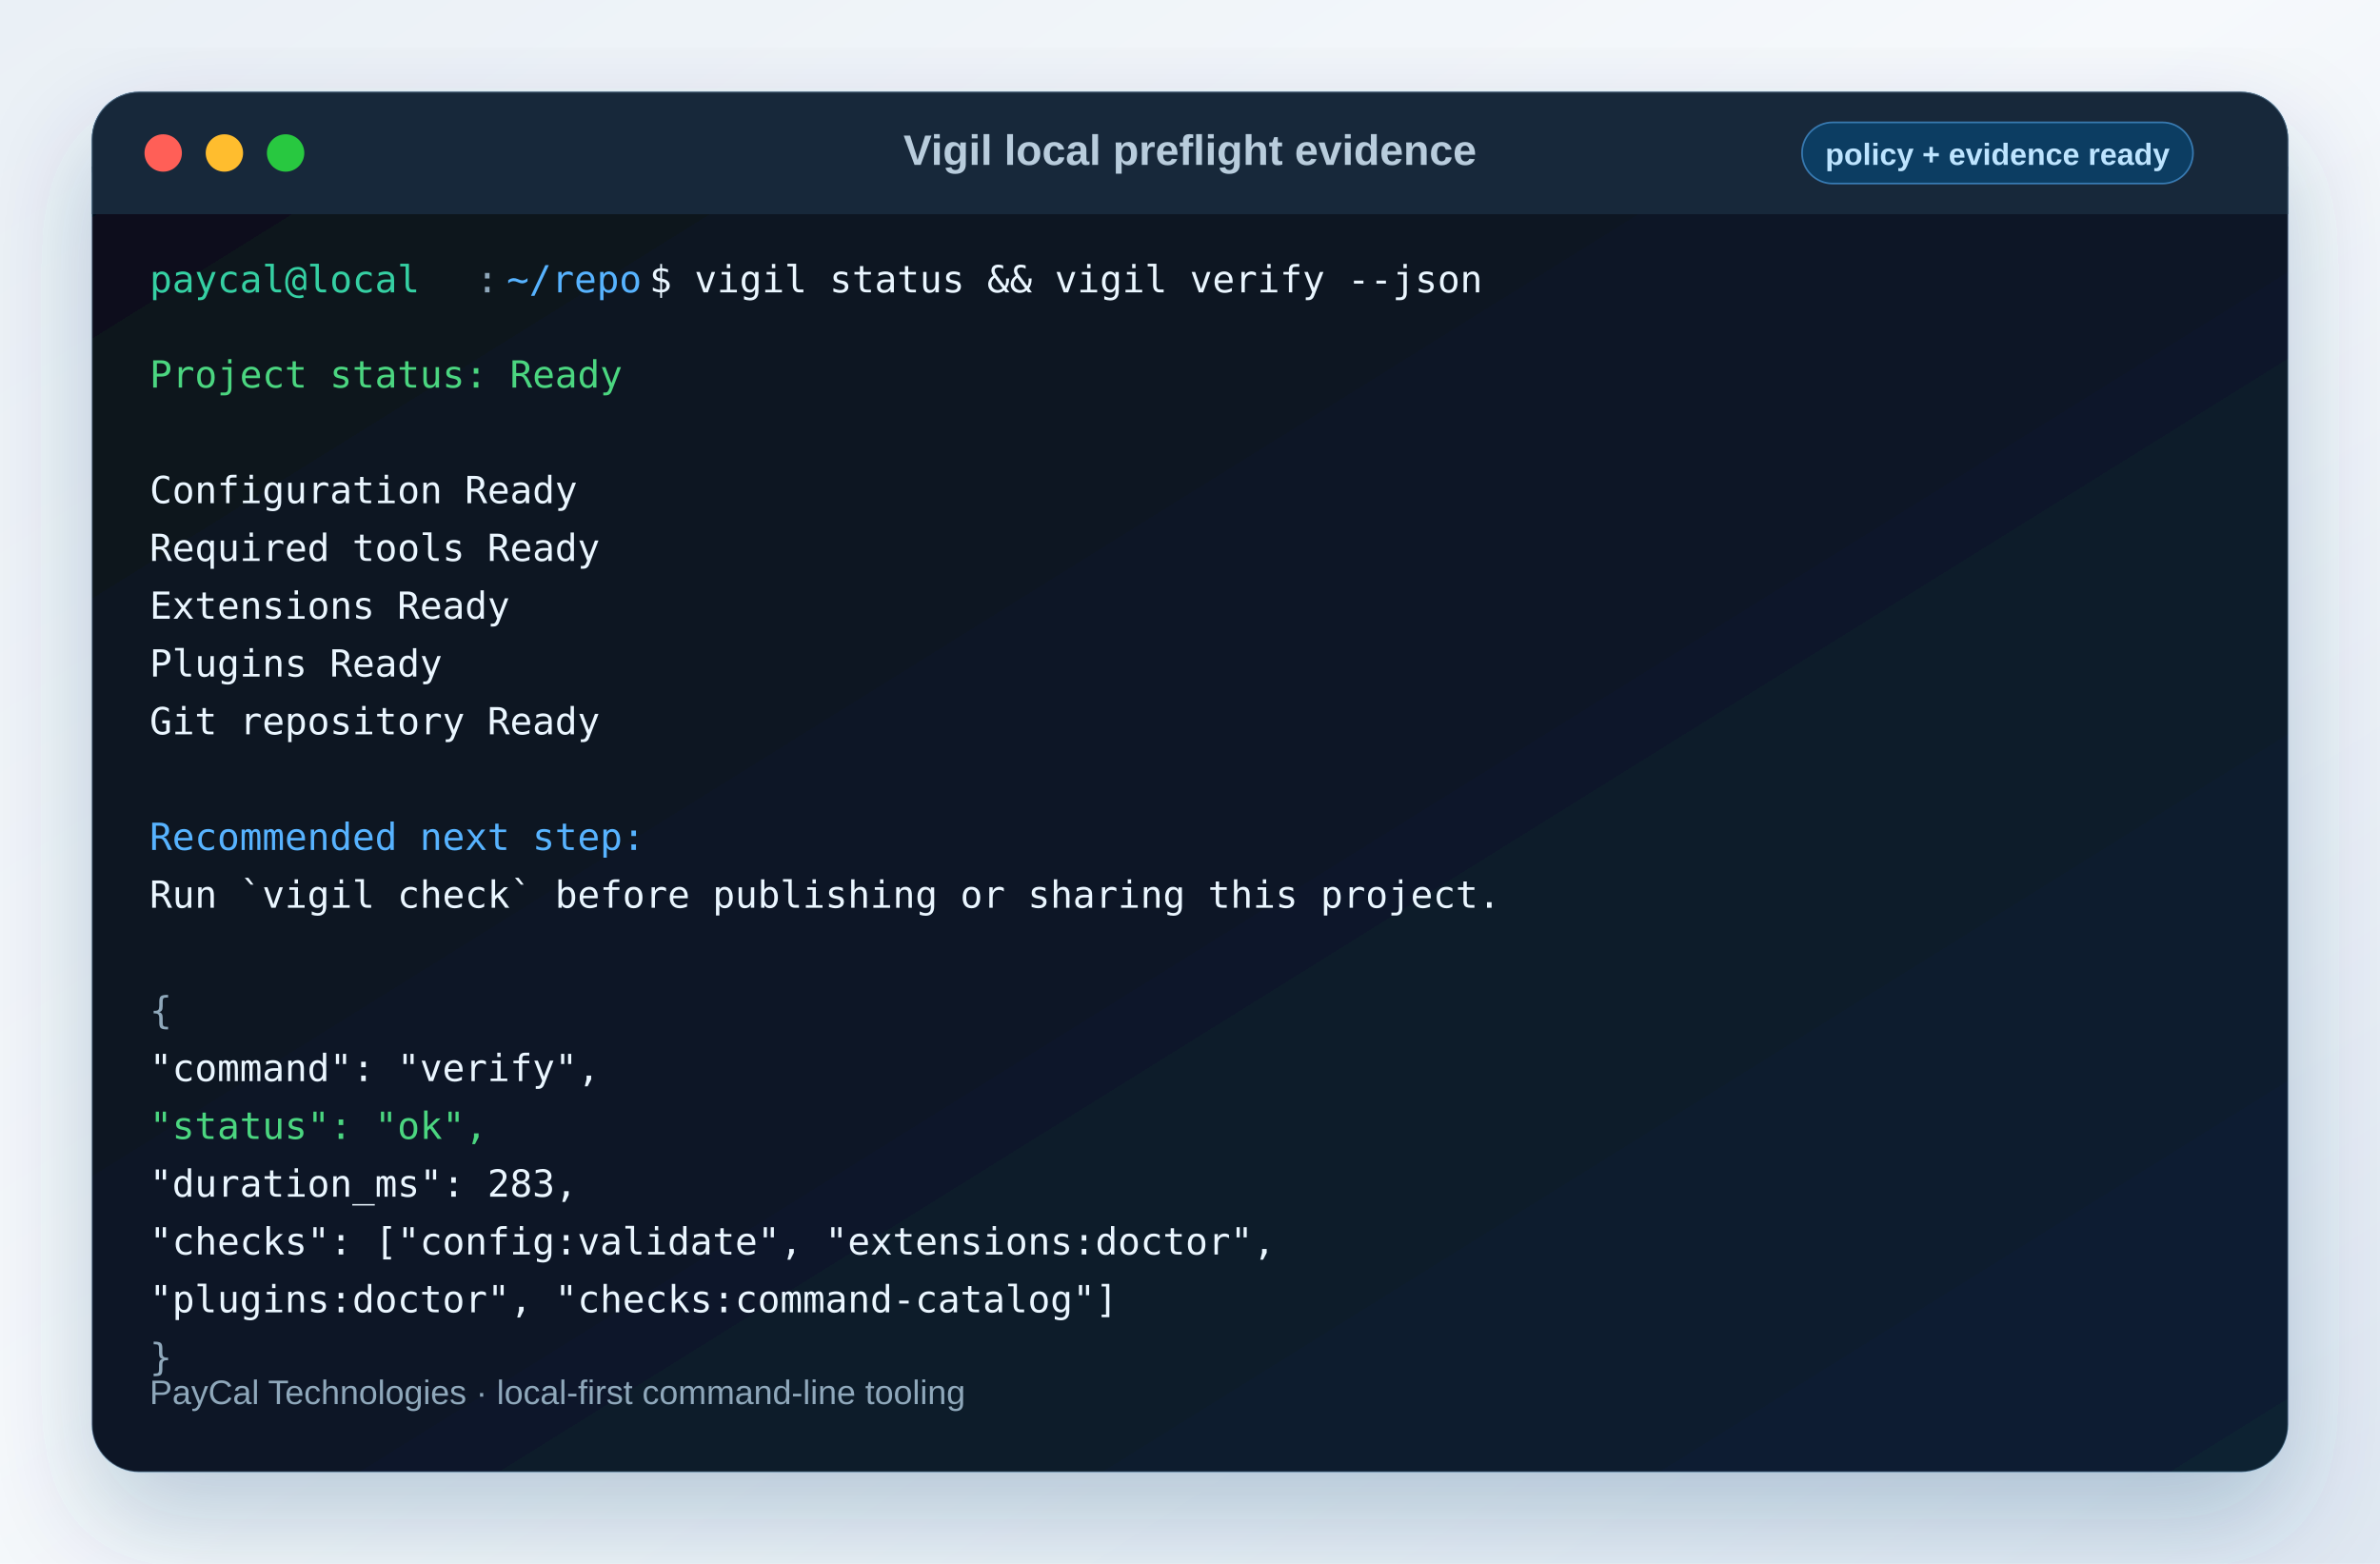
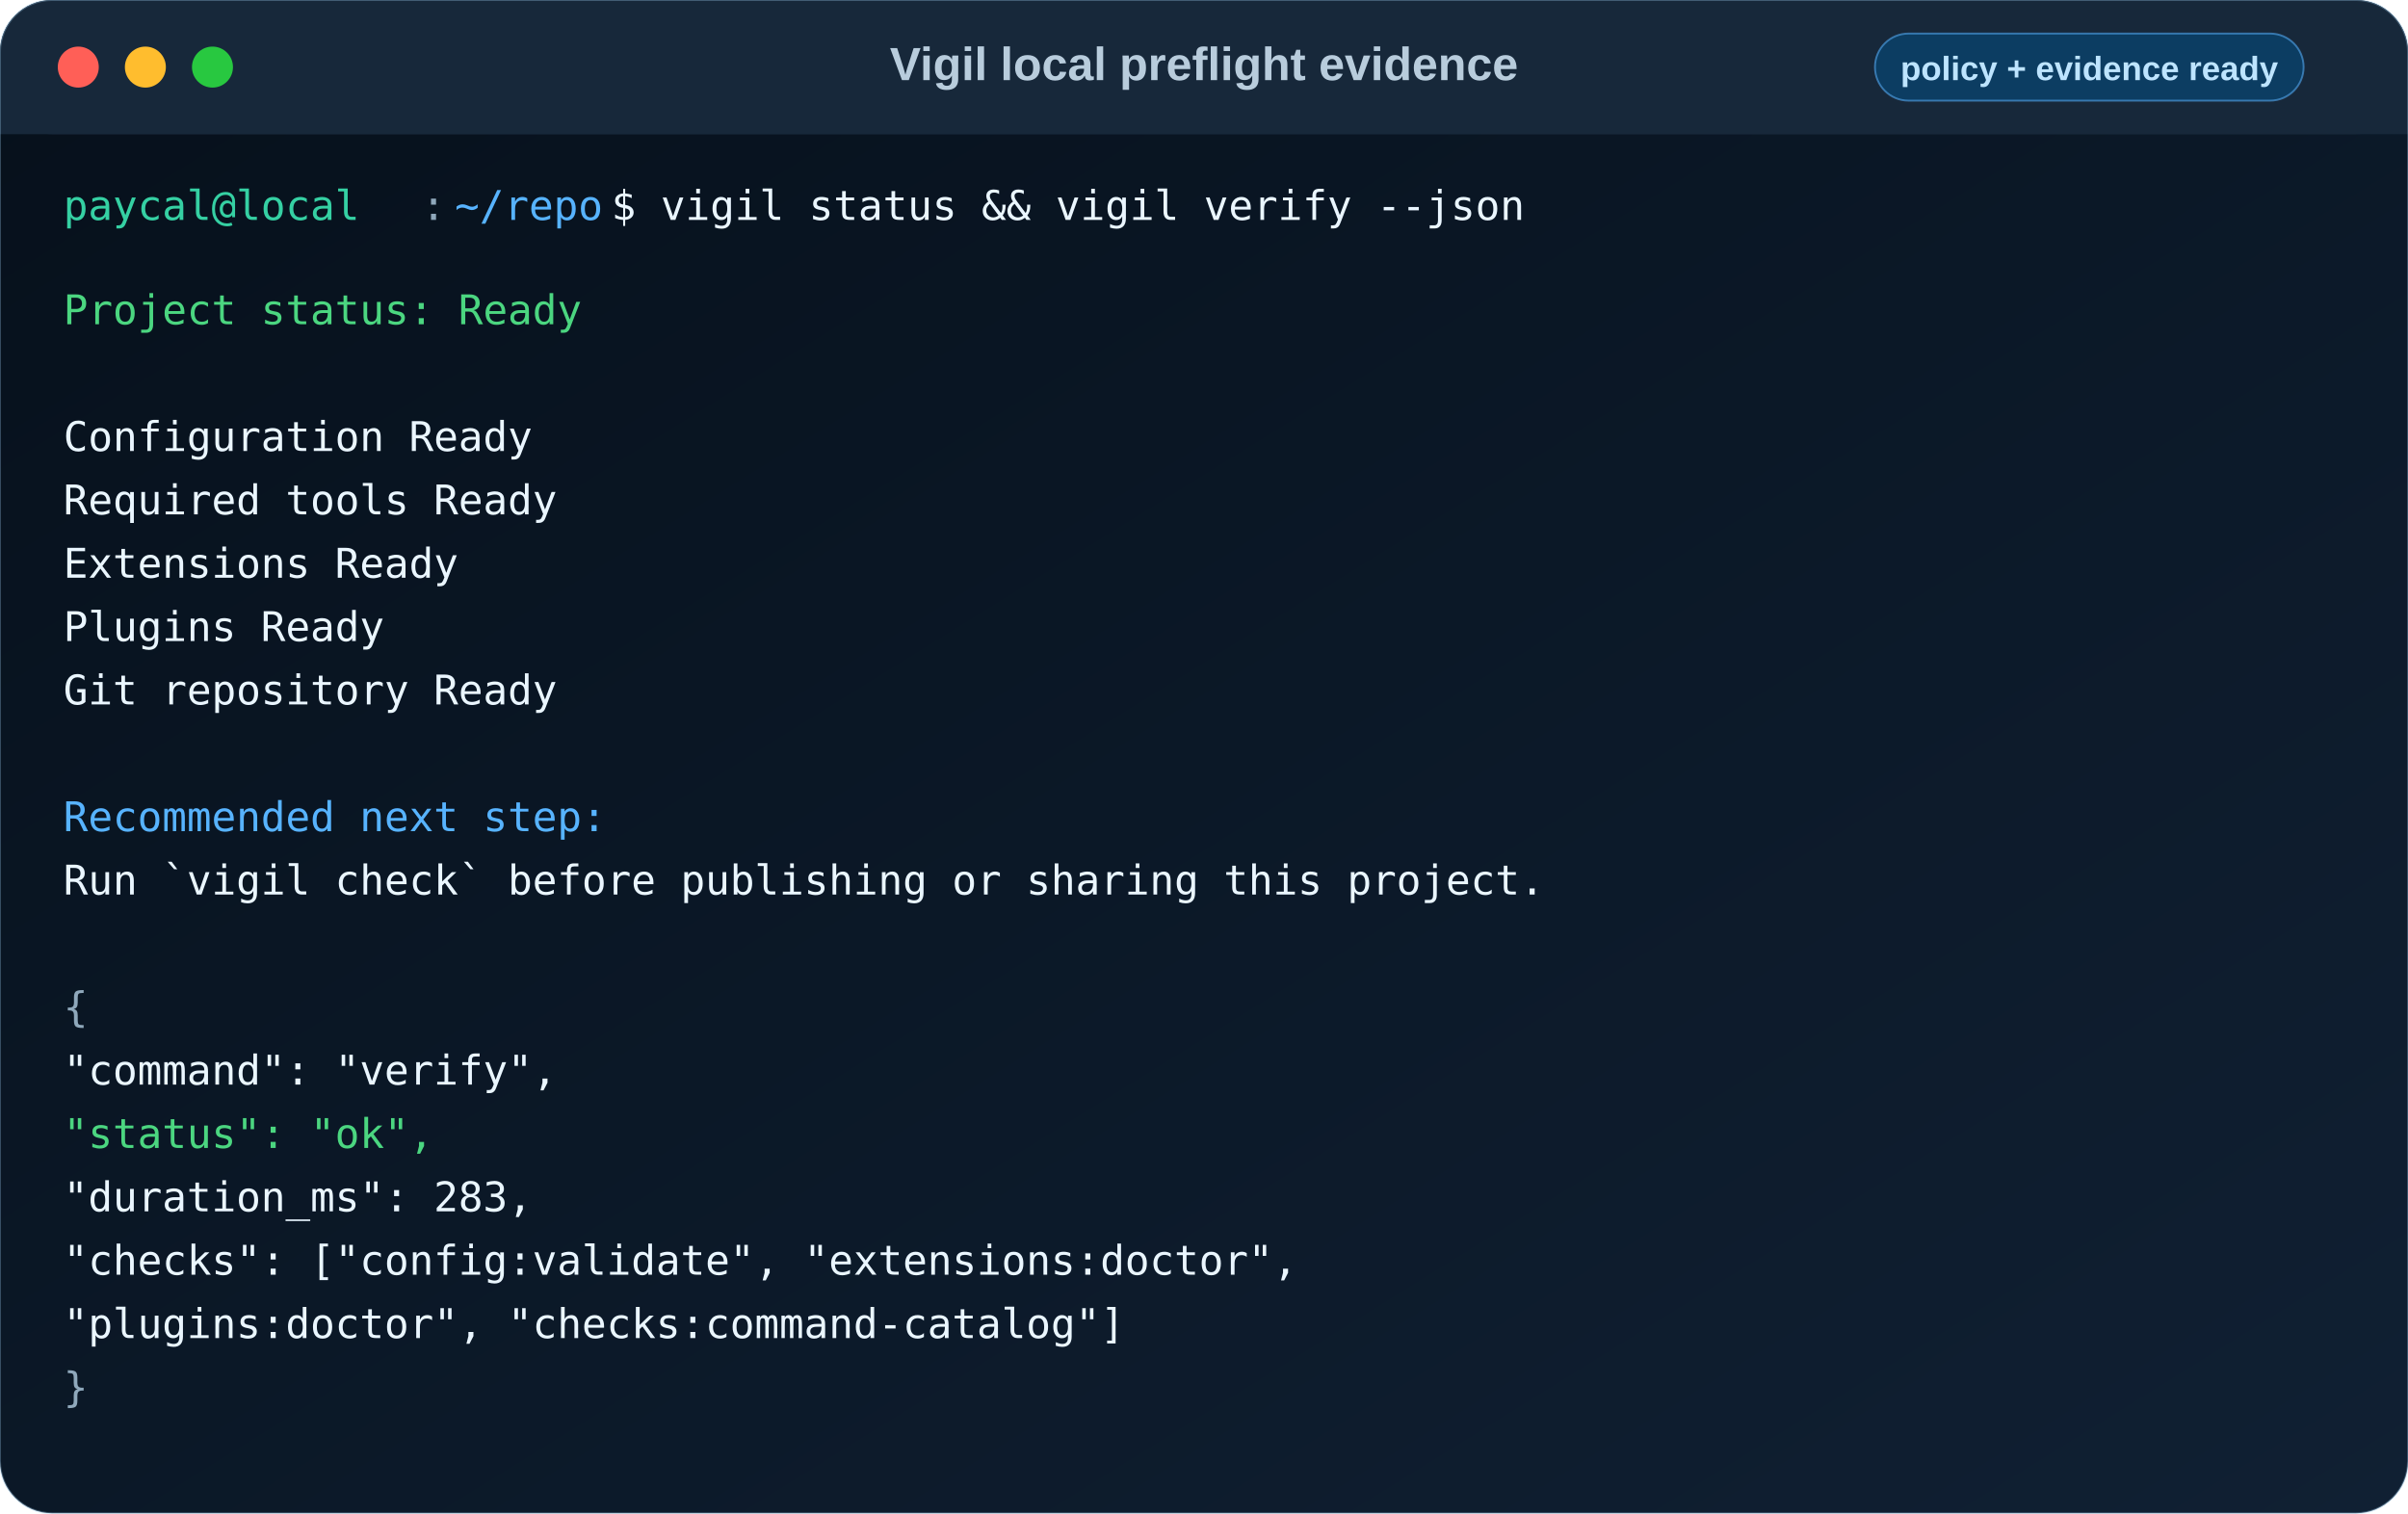
- <svg xmlns="http://www.w3.org/2000/svg" width="1400" height="920" viewBox="0 0 1400 920">
+ <svg xmlns="http://www.w3.org/2000/svg" width="1292" height="812" viewBox="54 54 1292 812">
  <defs>
    <linearGradient id="back" x1="0" y1="0" x2="1" y2="1">
      <stop offset="0" stop-color="#eaf0f6" />
      <stop offset="0.46" stop-color="#f6f9fc" />
      <stop offset="1" stop-color="#dfe8f2" />
    </linearGradient>
    <linearGradient id="term" x1="0" y1="0" x2="1" y2="1">
      <stop offset="0" stop-color="#06101b" />
      <stop offset="1" stop-color="#102033" />
    </linearGradient>
    <filter id="shadow" x="-20%" y="-20%" width="140%" height="140%">
      <feDropShadow dx="0" dy="28" stdDeviation="32" flood-color="#003c6e" flood-opacity="0.24" />
    </filter>
  </defs>
-   <rect width="1400" height="920" fill="url(#back)" />
-   <rect x="54" y="54" width="1292" height="812" rx="28" fill="url(#term)" filter="url(#shadow)" />
+   <rect x="54" y="54" width="1292" height="812" rx="28" fill="url(#term)" />
  <rect x="54" y="54" width="1292" height="72" rx="28" fill="#17283a" />
  <rect x="54" y="98" width="1292" height="28" fill="#17283a" />
  <circle cx="96" cy="90" r="11" fill="#ff5f57" />
  <circle cx="132" cy="90" r="11" fill="#ffbd2e" />
  <circle cx="168" cy="90" r="11" fill="#28c840" />
  <text x="700" y="97" text-anchor="middle" fill="#b8ccdc" font-size="25" font-family="Arial, sans-serif" font-weight="700">Vigil local preflight evidence</text>
  <rect x="1060" y="72" width="230" height="36" rx="18" fill="#0c3d62" stroke="#57b3ff" stroke-opacity="0.55" />
  <text x="1175" y="97" text-anchor="middle" fill="#bde4ff" font-size="18" font-family="Arial, sans-serif" font-weight="700">policy + evidence ready</text>
  <g font-family="Monaco, Consolas, monospace" font-size="22" font-weight="500">
    <text x="88" y="172" fill="#35d0a3">paycal@local</text>
    <text x="280" y="172" fill="#8fa8bb">:</text>
    <text x="298" y="172" fill="#57b3ff">~/repo</text>
    <text x="382" y="172" fill="#eaf6ff">$ vigil status &amp;&amp; vigil verify --json</text>
    <text x="88" y="228" fill="#4bd680">Project status: Ready</text>
    <text x="88" y="296" fill="#eaf6ff">Configuration       Ready</text>
    <text x="88" y="330" fill="#eaf6ff">Required tools      Ready</text>
    <text x="88" y="364" fill="#eaf6ff">Extensions          Ready</text>
    <text x="88" y="398" fill="#eaf6ff">Plugins             Ready</text>
    <text x="88" y="432" fill="#eaf6ff">Git repository      Ready</text>
    <text x="88" y="500" fill="#57b3ff">Recommended next step:</text>
    <text x="88" y="534" fill="#eaf6ff">Run `vigil check` before publishing or sharing this project.</text>
    <text x="88" y="602" fill="#8fa8bb">{</text>
    <text x="88" y="636" fill="#eaf6ff">  "command": "verify",</text>
    <text x="88" y="670" fill="#4bd680">  "status": "ok",</text>
    <text x="88" y="704" fill="#eaf6ff">  "duration_ms": 283,</text>
    <text x="88" y="738" fill="#eaf6ff">  "checks": ["config:validate", "extensions:doctor",</text>
    <text x="88" y="772" fill="#eaf6ff">             "plugins:doctor", "checks:command-catalog"]</text>
    <text x="88" y="806" fill="#8fa8bb">}</text>
  </g>
  <rect x="54" y="54" width="1292" height="812" rx="28" fill="none" stroke="#9dcced" stroke-opacity="0.32" />
-   <text x="88" y="826" fill="#8fa8bb" font-size="20" font-family="Arial, sans-serif">PayCal Technologies · local-first command-line tooling</text>
</svg>
